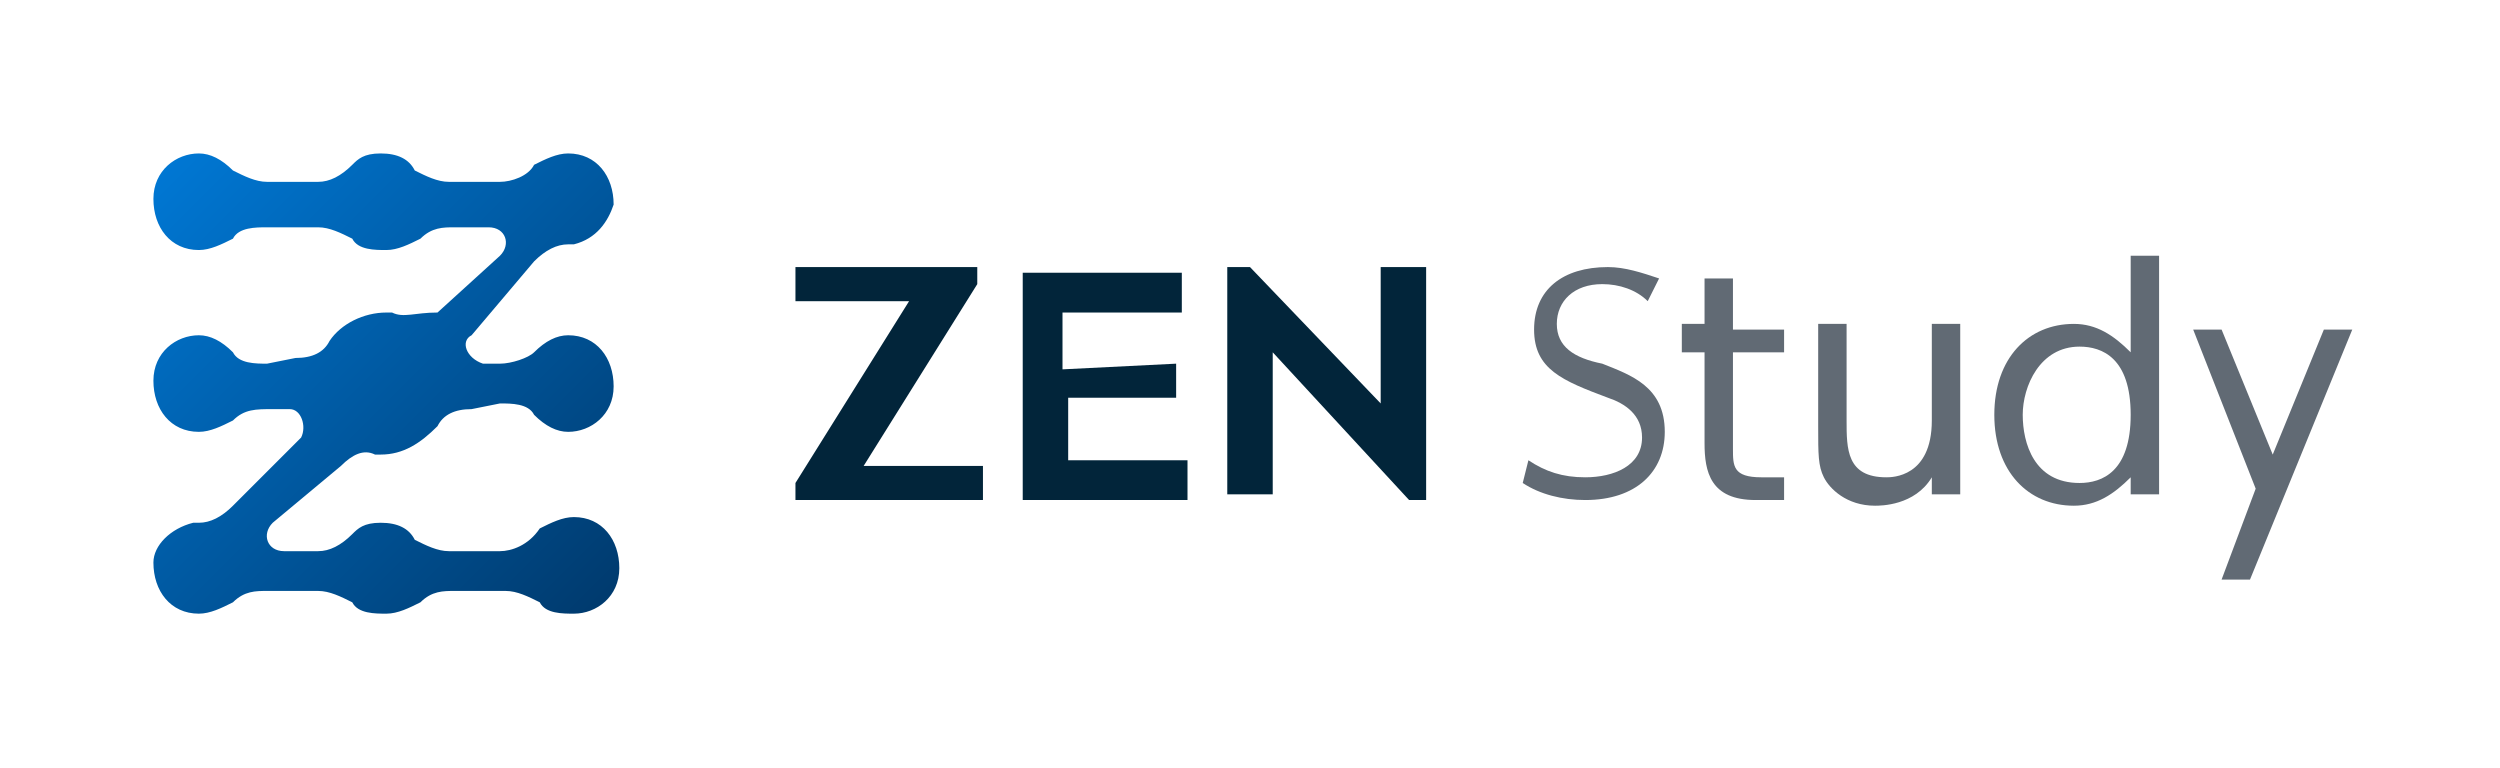
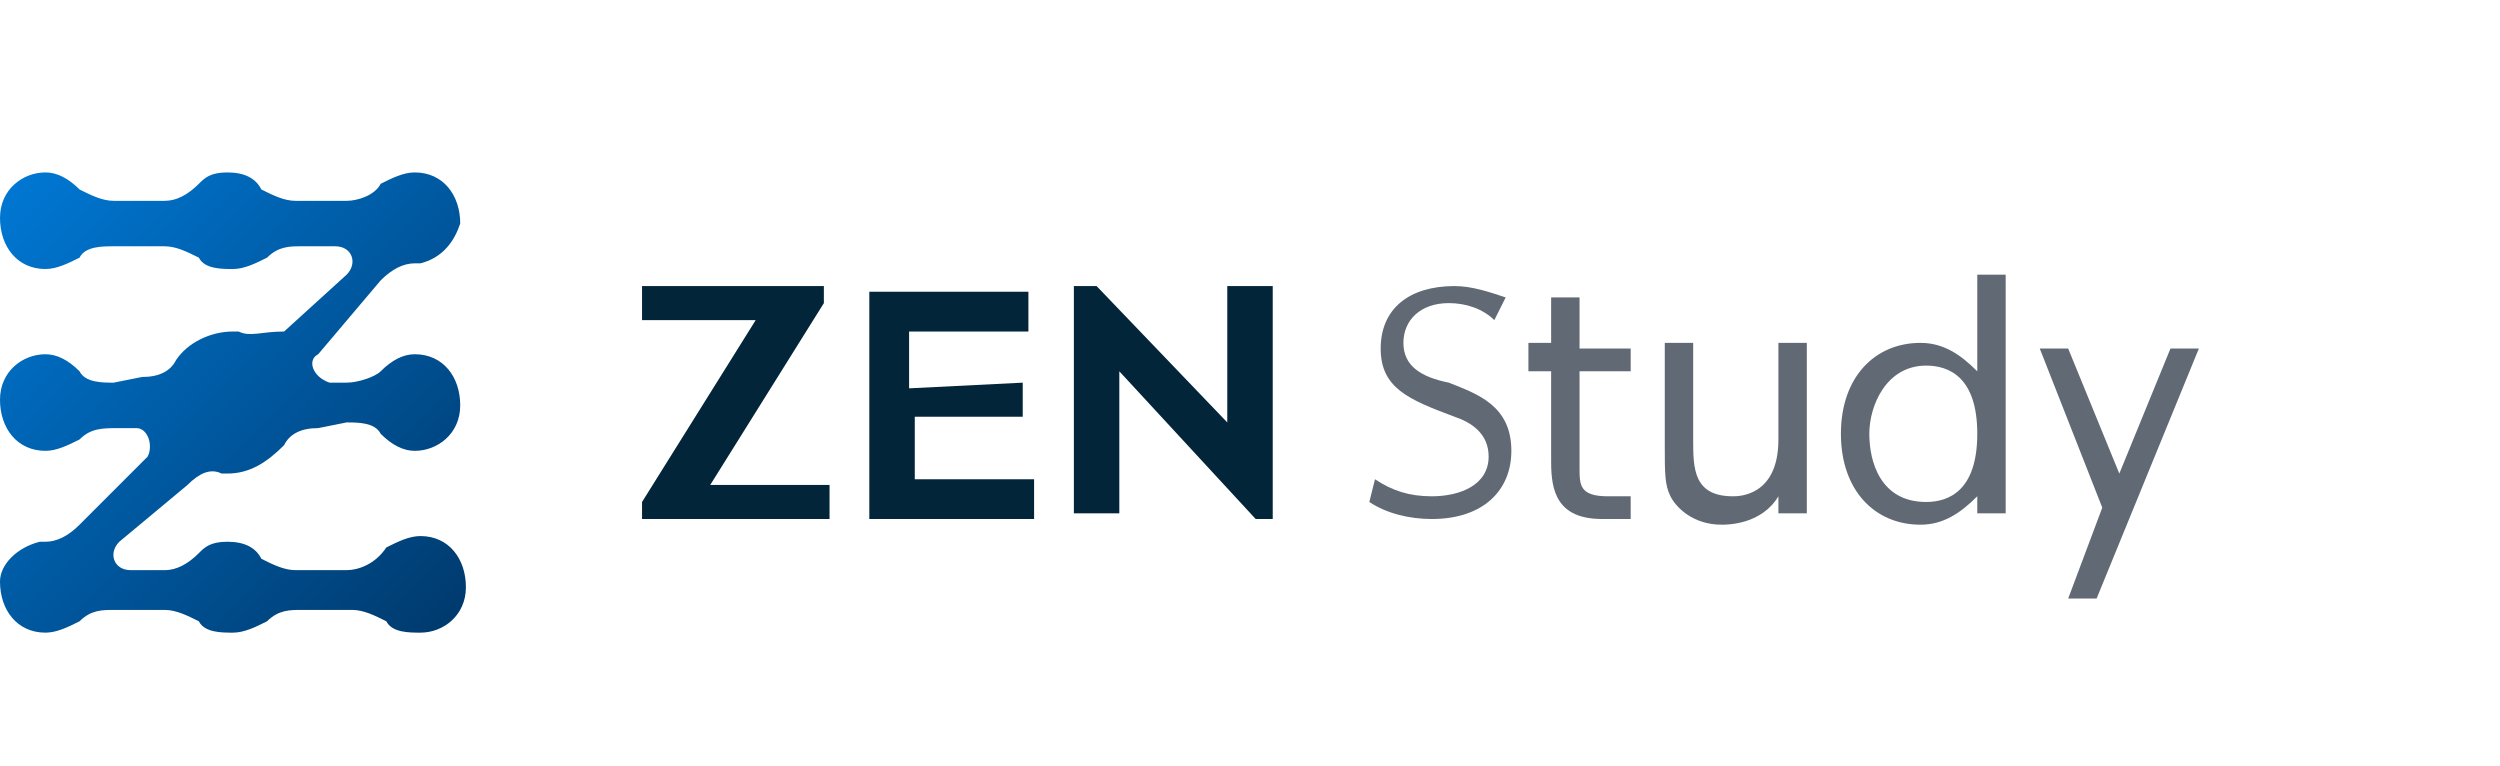
- <svg xmlns="http://www.w3.org/2000/svg" version="1.1" id="_レイヤー_2" x="0px" y="0px" viewBox="0 0 44 13.5" style="enable-background:new 0 0 44 13.5;" xml:space="preserve" height="30" width="97.77">
+ <svg xmlns="http://www.w3.org/2000/svg" version="1.1" id="_レイヤー_2" x="0px" y="0px" viewBox="0 0 44 8" width="98px" height="30px" xml:space="preserve">
  <style type="text/css">
- 	.st0{fill:none;}
- 	.st1{fill:url(#SVGID_1_);}
- 	.st2{fill:#616A74;}
- 	.st3{fill:#02253A;}
+ 	.st0{fill:url(#SVGID_1_);}
+ 	.st1{fill:#616A74;}
+ 	.st2{fill:#02253A;}
</style>
  <g id="_ロゴマーク">
    <g>
-       <path class="st0" d="M0,0v13.5h44V0H0z" />
      <g>
-         <linearGradient id="SVGID_1_" gradientUnits="userSpaceOnUse" x1="2.936" y1="10.562" x2="10.559" y2="2.938" gradientTransform="matrix(1 0 0 -1 0 13.5)">
+         <linearGradient id="SVGID_1_" gradientUnits="userSpaceOnUse" x1="0.231" y1="662.003" x2="7.854" y2="669.626" gradientTransform="matrix(1 0 0 1 0 -661.5)">
          <stop offset="0" style="stop-color:#0077D3" />
          <stop offset="1" style="stop-color:#003B6F" />
        </linearGradient>
-         <path class="st1" d="M6,8.2C6.2,8,6.4,7.9,6.6,8c0,0,0.1,0,0.1,0c0.4,0,0.7-0.2,1-0.5C7.8,7.3,8,7.2,8.3,7.2l0.5-0.1     c0.2,0,0.5,0,0.6,0.2C9.6,7.5,9.8,7.6,10,7.6c0.4,0,0.8-0.3,0.8-0.8c0-0.5-0.3-0.9-0.8-0.9C9.8,5.9,9.6,6,9.4,6.2     C9.3,6.3,9,6.4,8.8,6.4l-0.3,0C8.2,6.3,8.1,6,8.3,5.9l1.1-1.3C9.6,4.4,9.8,4.3,10,4.3c0,0,0.1,0,0.1,0c0.4-0.1,0.6-0.4,0.7-0.7     c0-0.5-0.3-0.9-0.8-0.9c-0.2,0-0.4,0.1-0.6,0.2C9.3,3.1,9,3.2,8.8,3.2H7.9c-0.2,0-0.4-0.1-0.6-0.2C7.2,2.8,7,2.7,6.7,2.7     S6.3,2.8,6.2,2.9C6,3.1,5.8,3.2,5.6,3.2H4.7c-0.2,0-0.4-0.1-0.6-0.2C3.9,2.8,3.7,2.7,3.5,2.7C3.1,2.7,2.7,3,2.7,3.5     c0,0.5,0.3,0.9,0.8,0.9c0.2,0,0.4-0.1,0.6-0.2c0.1-0.2,0.4-0.2,0.6-0.2h0.9c0.2,0,0.4,0.1,0.6,0.2c0.1,0.2,0.4,0.2,0.6,0.2     c0.2,0,0.4-0.1,0.6-0.2c0.2-0.2,0.4-0.2,0.6-0.2h0.6c0.3,0,0.4,0.3,0.2,0.5l-1.1,1C7.3,5.5,7.1,5.6,6.9,5.5c0,0-0.1,0-0.1,0     C6.4,5.5,6,5.7,5.8,6C5.7,6.2,5.5,6.3,5.2,6.3L4.7,6.4c-0.2,0-0.5,0-0.6-0.2C3.9,6,3.7,5.9,3.5,5.9c-0.4,0-0.8,0.3-0.8,0.8     c0,0.5,0.3,0.9,0.8,0.9c0.2,0,0.4-0.1,0.6-0.2c0.2-0.2,0.4-0.2,0.7-0.2l0.3,0c0.2,0,0.3,0.3,0.2,0.5L4.1,8.9     C3.9,9.1,3.7,9.2,3.5,9.2c0,0-0.1,0-0.1,0C3,9.3,2.7,9.6,2.7,9.9c0,0.5,0.3,0.9,0.8,0.9c0.2,0,0.4-0.1,0.6-0.2     c0.2-0.2,0.4-0.2,0.6-0.2h0.9c0.2,0,0.4,0.1,0.6,0.2c0.1,0.2,0.4,0.2,0.6,0.2c0.2,0,0.4-0.1,0.6-0.2c0.2-0.2,0.4-0.2,0.6-0.2h0.9     c0.2,0,0.4,0.1,0.6,0.2c0.1,0.2,0.4,0.2,0.6,0.2c0.4,0,0.8-0.3,0.8-0.8c0-0.5-0.3-0.9-0.8-0.9c-0.2,0-0.4,0.1-0.6,0.2     C9.3,9.6,9,9.7,8.8,9.7H7.9c-0.2,0-0.4-0.1-0.6-0.2C7.2,9.3,7,9.2,6.7,9.2S6.3,9.3,6.2,9.4C6,9.6,5.8,9.7,5.6,9.7H5     c-0.3,0-0.4-0.3-0.2-0.5L6,8.2L6,8.2z" />
+         <path class="st0" d="M3.3,5.8c0.2-0.2,0.4-0.3,0.6-0.2H4c0.4,0,0.7-0.2,1-0.5c0.1-0.2,0.3-0.3,0.6-0.3l0.5-0.1     c0.2,0,0.5,0,0.6,0.2c0.2,0.2,0.4,0.3,0.6,0.3c0.4,0,0.8-0.3,0.8-0.8S7.8,3.5,7.3,3.5c-0.2,0-0.4,0.1-0.6,0.3     C6.6,3.9,6.3,4,6.1,4H5.8C5.5,3.9,5.4,3.6,5.6,3.5l1.1-1.3C6.9,2,7.1,1.9,7.3,1.9h0.1C7.8,1.8,8,1.5,8.1,1.2     c0-0.5-0.3-0.9-0.8-0.9c-0.2,0-0.4,0.1-0.6,0.2C6.6,0.7,6.3,0.8,6.1,0.8H5.2C5,0.8,4.8,0.7,4.6,0.6C4.5,0.4,4.3,0.3,4,0.3     S3.6,0.4,3.5,0.5C3.3,0.7,3.1,0.8,2.9,0.8H2c-0.2,0-0.4-0.1-0.6-0.2C1.2,0.4,1,0.3,0.8,0.3C0.4,0.3,0,0.6,0,1.1S0.3,2,0.8,2     C1,2,1.2,1.9,1.4,1.8C1.5,1.6,1.8,1.6,2,1.6h0.9c0.2,0,0.4,0.1,0.6,0.2C3.6,2,3.9,2,4.1,2c0.2,0,0.4-0.1,0.6-0.2     c0.2-0.2,0.4-0.2,0.6-0.2h0.6c0.3,0,0.4,0.3,0.2,0.5L5,3.1c-0.4,0-0.6,0.1-0.8,0H4.1c-0.4,0-0.8,0.2-1,0.5C3,3.8,2.8,3.9,2.5,3.9     L2,4C1.8,4,1.5,4,1.4,3.8C1.2,3.6,1,3.5,0.8,3.5C0.4,3.5,0,3.8,0,4.3s0.3,0.9,0.8,0.9C1,5.2,1.2,5.1,1.4,5     c0.2-0.2,0.4-0.2,0.7-0.2h0.3c0.2,0,0.3,0.3,0.2,0.5L1.4,6.5C1.2,6.7,1,6.8,0.8,6.8H0.7C0.3,6.9,0,7.2,0,7.5C0,8,0.3,8.4,0.8,8.4     c0.2,0,0.4-0.1,0.6-0.2C1.6,8,1.8,8,2,8h0.9c0.2,0,0.4,0.1,0.6,0.2c0.1,0.2,0.4,0.2,0.6,0.2c0.2,0,0.4-0.1,0.6-0.2     C4.9,8,5.1,8,5.3,8h0.9c0.2,0,0.4,0.1,0.6,0.2c0.1,0.2,0.4,0.2,0.6,0.2c0.4,0,0.8-0.3,0.8-0.8S7.9,6.7,7.4,6.7     C7.2,6.7,7,6.8,6.8,6.9C6.6,7.2,6.3,7.3,6.1,7.3H5.2C5,7.3,4.8,7.2,4.6,7.1C4.5,6.9,4.3,6.8,4,6.8S3.6,6.9,3.5,7     C3.3,7.2,3.1,7.3,2.9,7.3H2.3C2,7.3,1.9,7,2.1,6.8L3.3,5.8L3.3,5.8z" />
        <g>
          <g>
-             <path class="st2" d="M29,5.3c-0.2-0.2-0.5-0.3-0.8-0.3c-0.5,0-0.8,0.3-0.8,0.7c0,0.4,0.3,0.6,0.8,0.7c0.5,0.2,1.1,0.4,1.1,1.2       c0,0.7-0.5,1.2-1.4,1.2c-0.4,0-0.8-0.1-1.1-0.3l0.1-0.4c0.3,0.2,0.6,0.3,1,0.3c0.5,0,1-0.2,1-0.7c0-0.4-0.3-0.6-0.6-0.7       c-0.8-0.3-1.3-0.5-1.3-1.2c0-0.7,0.5-1.1,1.3-1.1c0.3,0,0.6,0.1,0.9,0.2L29,5.3L29,5.3z" />
-             <path class="st2" d="M30,4.9h0.5v0.9h0.9v0.4h-0.9v1.7c0,0.3,0,0.5,0.5,0.5c0.1,0,0.2,0,0.4,0v0.4c-0.1,0-0.3,0-0.5,0       c-0.8,0-0.9-0.5-0.9-1V6.2h-0.4V5.7H30V4.9L30,4.9z" />
-             <path class="st2" d="M34.5,5.7v3h-0.5V8.4c-0.3,0.5-0.9,0.5-1,0.5c-0.5,0-0.8-0.3-0.9-0.5c-0.1-0.2-0.1-0.4-0.1-0.9V5.7h0.5       v1.7c0,0.5,0,1,0.7,1c0.1,0,0.8,0,0.8-1V5.7H34.5L34.5,5.7z" />
-             <path class="st2" d="M37.5,8.4c-0.3,0.3-0.6,0.5-1,0.5c-0.8,0-1.4-0.6-1.4-1.6s0.6-1.6,1.4-1.6c0.4,0,0.7,0.2,1,0.5V4.5H38v4.2       h-0.5V8.4L37.5,8.4z M36.6,6.1c-0.7,0-1,0.7-1,1.2s0.2,1.2,1,1.2c0.4,0,0.9-0.2,0.9-1.2S37,6.1,36.6,6.1z" />
-             <path class="st2" d="M39.7,8.6l-1.1-2.8h0.5l0.9,2.2l0.9-2.2h0.5l-1.8,4.4h-0.5L39.7,8.6L39.7,8.6z" />
+             <path class="st1" d="M26.3,2.9c-0.2-0.2-0.5-0.3-0.8-0.3c-0.5,0-0.8,0.3-0.8,0.7c0,0.4,0.3,0.6,0.8,0.7       c0.5,0.2,1.1,0.4,1.1,1.2c0,0.7-0.5,1.2-1.4,1.2c-0.4,0-0.8-0.1-1.1-0.3l0.1-0.4c0.3,0.2,0.6,0.3,1,0.3c0.5,0,1-0.2,1-0.7       c0-0.4-0.3-0.6-0.6-0.7c-0.8-0.3-1.3-0.5-1.3-1.2s0.5-1.1,1.3-1.1c0.3,0,0.6,0.1,0.9,0.2L26.3,2.9L26.3,2.9z" />
+             <path class="st1" d="M27.3,2.5h0.5v0.9h0.9v0.4h-0.9v1.7c0,0.3,0,0.5,0.5,0.5c0.1,0,0.2,0,0.4,0v0.4c-0.1,0-0.3,0-0.5,0       c-0.8,0-0.9-0.5-0.9-1V3.8h-0.4V3.3h0.4V2.5L27.3,2.5z" />
+             <path class="st1" d="M31.8,3.3v3h-0.5V6c-0.3,0.5-0.9,0.5-1,0.5c-0.5,0-0.8-0.3-0.9-0.5c-0.1-0.2-0.1-0.4-0.1-0.9V3.3h0.5V5       c0,0.5,0,1,0.7,1c0.1,0,0.8,0,0.8-1V3.3H31.8L31.8,3.3z" />
+             <path class="st1" d="M34.8,6c-0.3,0.3-0.6,0.5-1,0.5c-0.8,0-1.4-0.6-1.4-1.6s0.6-1.6,1.4-1.6c0.4,0,0.7,0.2,1,0.5V2.1h0.5v4.2       h-0.5V6L34.8,6z M33.9,3.7c-0.7,0-1,0.7-1,1.2s0.2,1.2,1,1.2c0.4,0,0.9-0.2,0.9-1.2S34.3,3.7,33.9,3.7z" />
+             <path class="st1" d="M37,6.2l-1.1-2.8h0.5l0.9,2.2l0.9-2.2h0.5l-1.8,4.4h-0.5L37,6.2L37,6.2z" />
          </g>
          <g>
-             <path class="st3" d="M14,8.8V8.5l2-3.2h-2V4.7h3.2V5l-2,3.2h2.1v0.6H14z" />
-             <path class="st3" d="M20.7,6.4V7h-1.9v1.1h2.1v0.7H18v-4h2.8v0.7h-2.1v1L20.7,6.4L20.7,6.4z" />
-             <path class="st3" d="M24.8,8.8l-2.4-2.6v2.5h-0.8v-4H22l2.3,2.4V4.7h0.8v4.1C25.2,8.8,24.8,8.8,24.8,8.8z" />
+             <path class="st2" d="M11.3,6.4V6.1l2-3.2h-2V2.3h3.2v0.3l-2,3.2h2.1v0.6H11.3z" />
+             <path class="st2" d="M18,4v0.6h-1.9v1.1h2.1v0.7h-2.9v-4h2.8v0.7H16v1L18,4L18,4z" />
+             <path class="st2" d="M22.1,6.4l-2.4-2.6v2.5h-0.8v-4h0.4l2.3,2.4V2.3h0.8v4.1C22.5,6.4,22.1,6.4,22.1,6.4z" />
          </g>
        </g>
      </g>
    </g>
  </g>
</svg>
